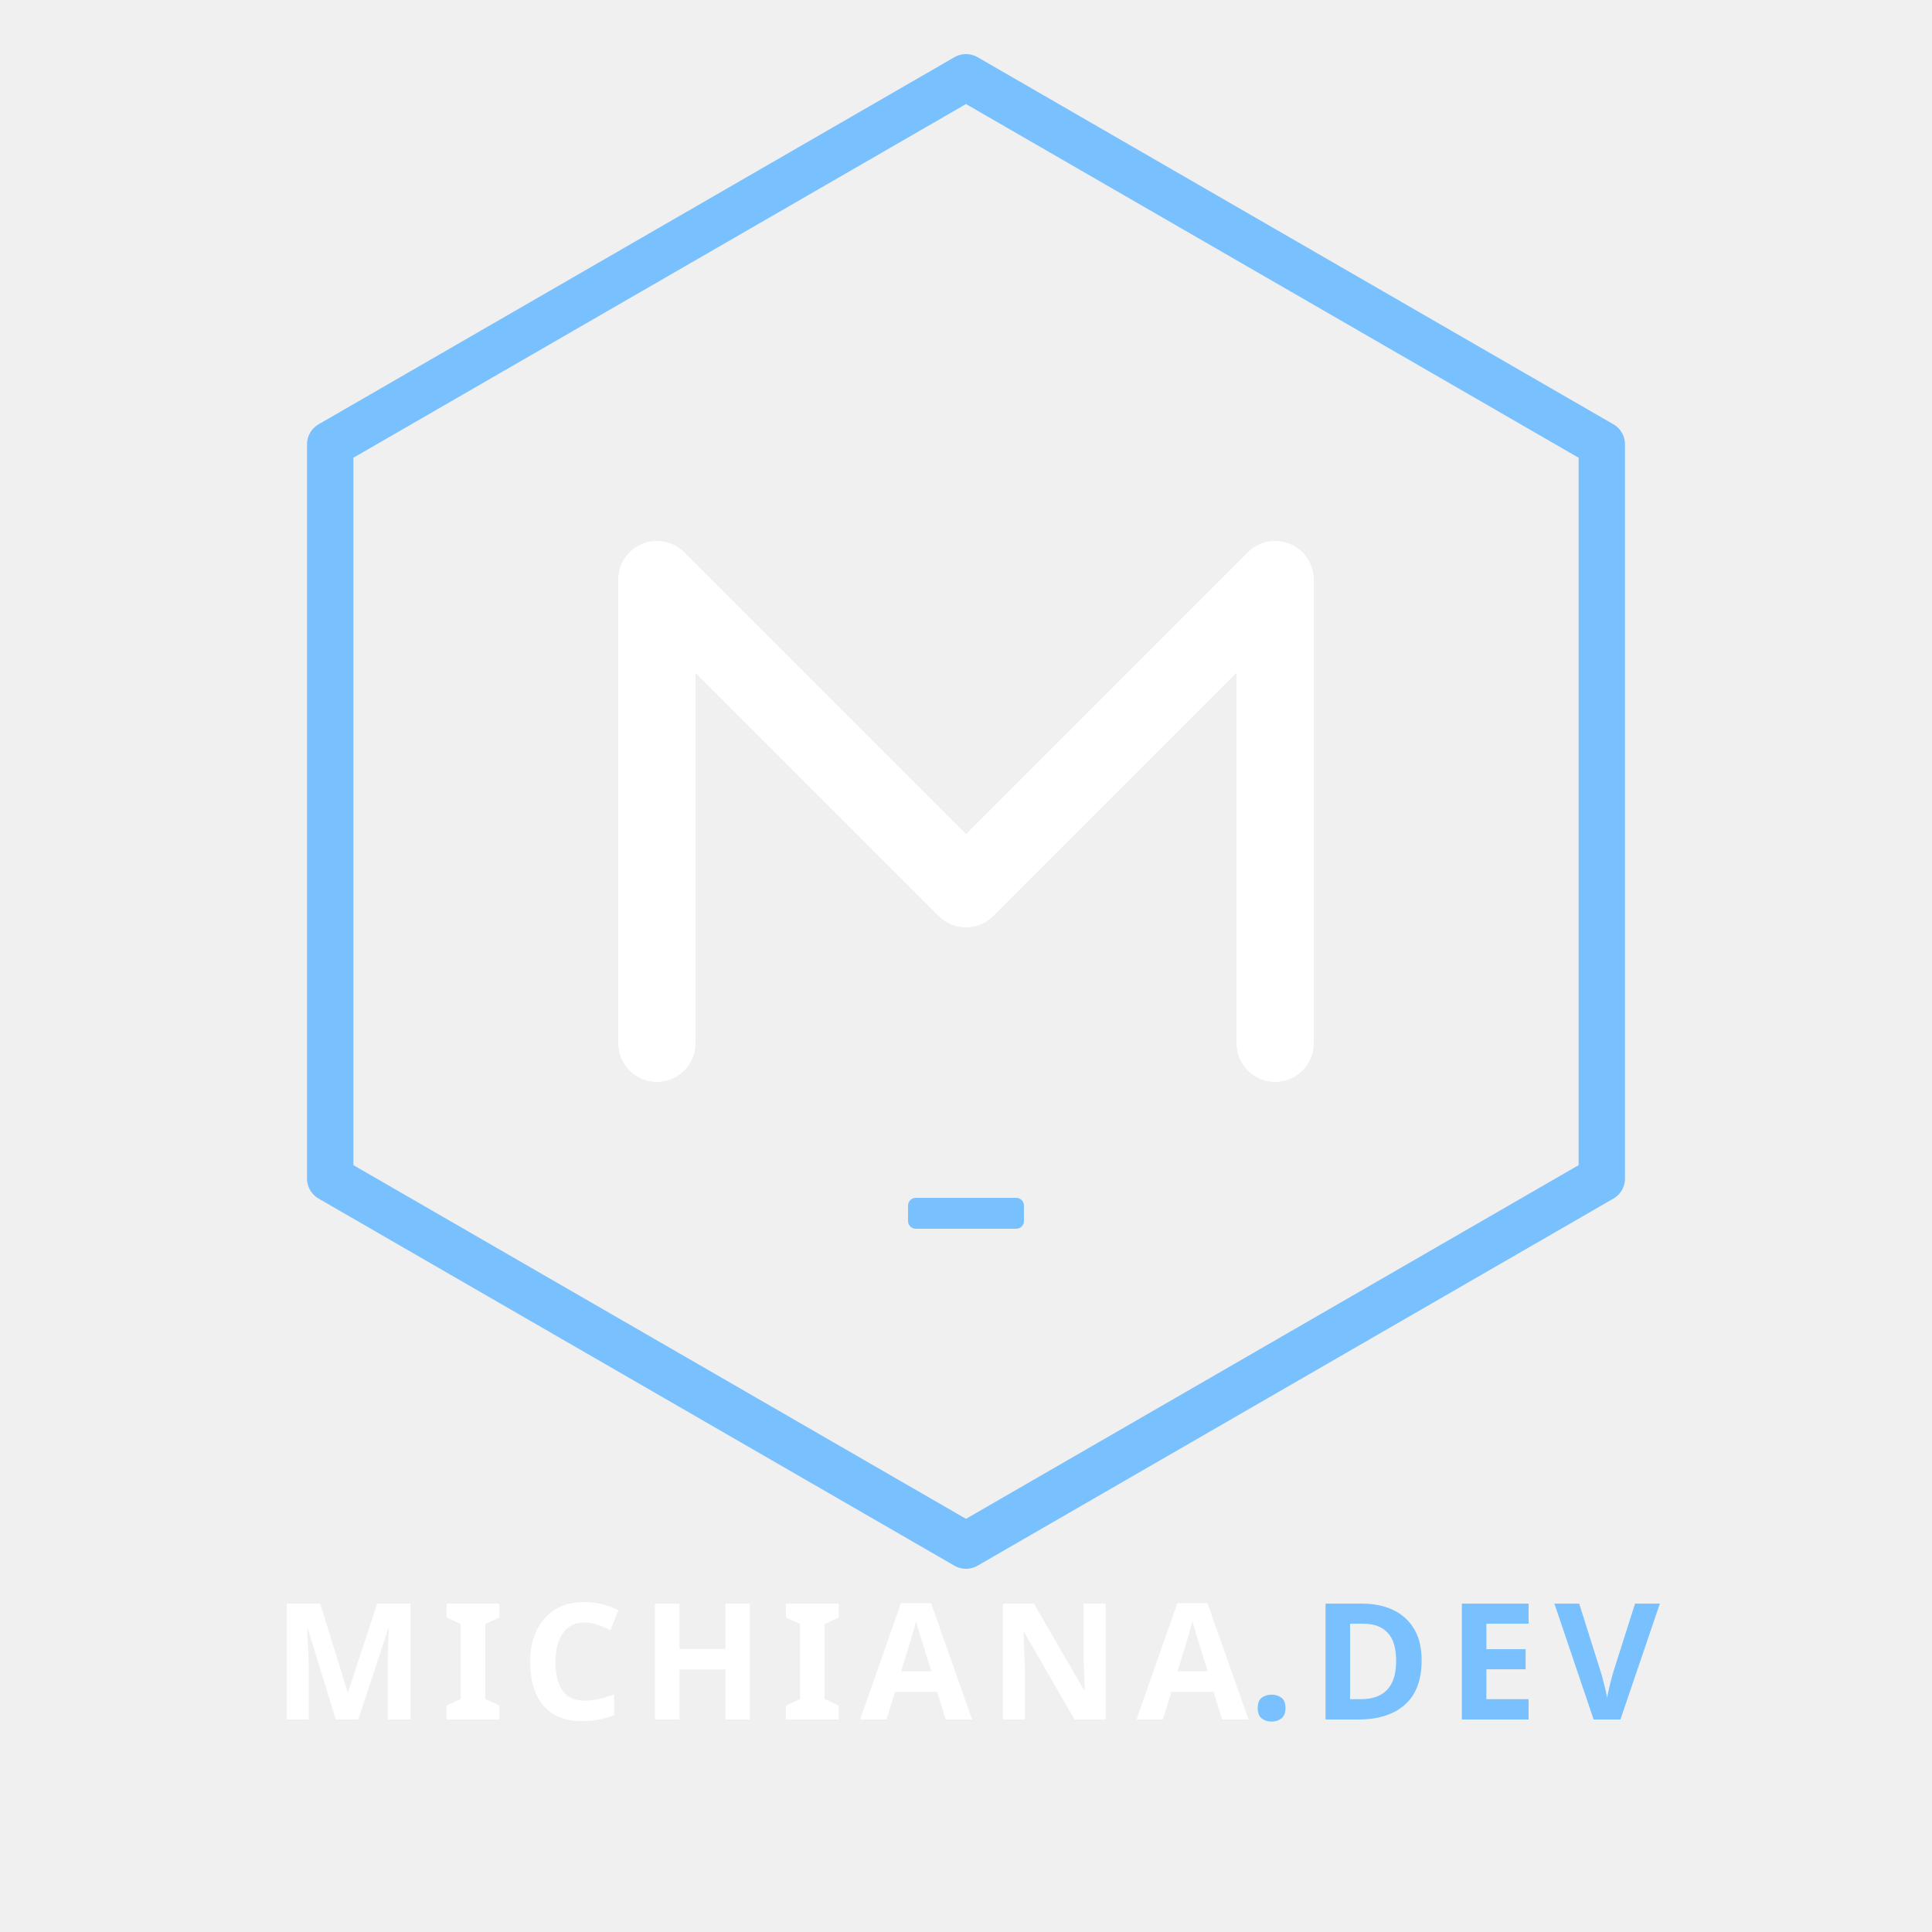
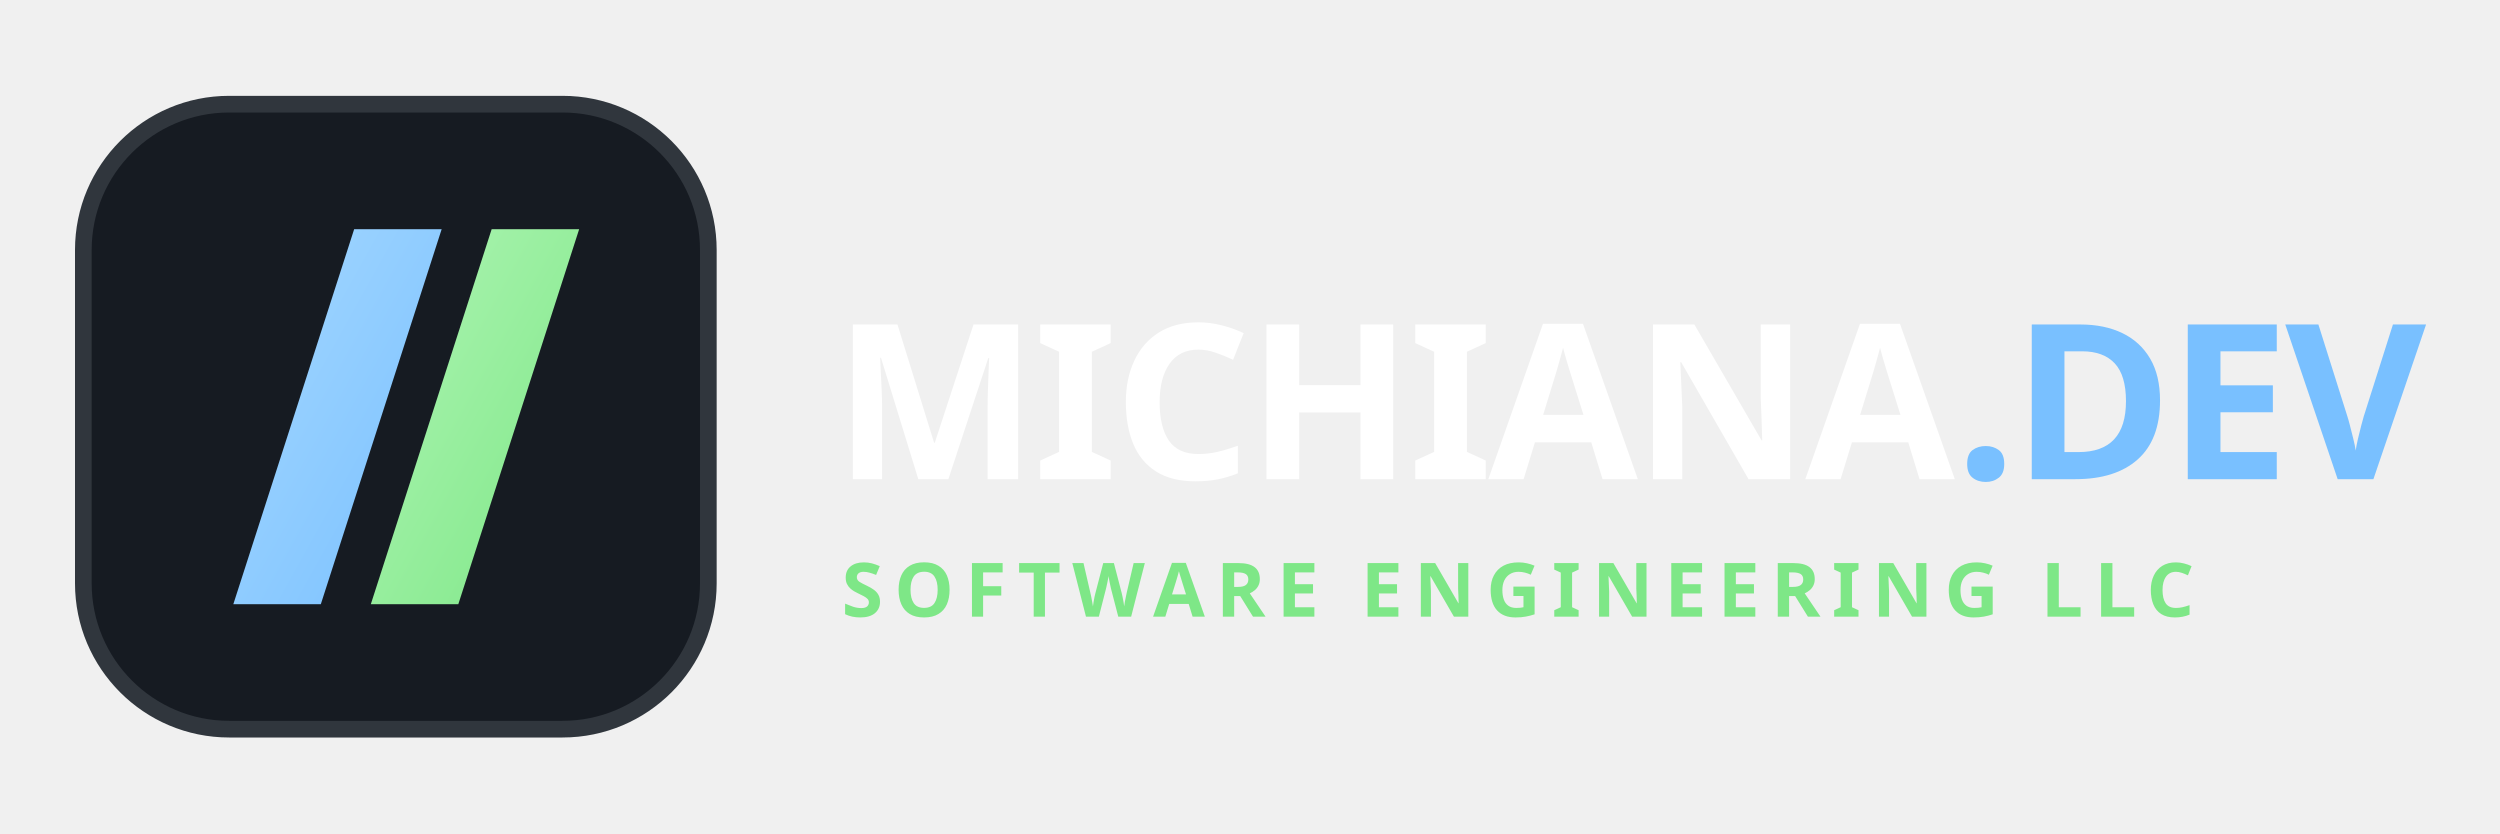
- <svg xmlns="http://www.w3.org/2000/svg" width="500" height="500" viewBox="0 0 500 500" fill="none">
-   <g transform="translate(0, -40)">
-     <path d="M250 60L414.545 155V345L250 440L85.455 345V155L250 60Z" stroke="#79c0ff" stroke-width="12" stroke-linejoin="round" />
-     <path d="M170 310V190L250 270L330 190V310" stroke="white" stroke-width="20" stroke-linecap="round" stroke-linejoin="round" />
-     <rect x="235" y="350" width="30" height="8" rx="2" fill="#79c0ff" />
-   </g>
-   <text x="250" y="445" text-anchor="middle" style="font-family: 'DM Sans', sans-serif; font-weight: 900; font-size: 42px; letter-spacing: 0.1em;" fill="white">
+ <svg xmlns="http://www.w3.org/2000/svg" width="600" height="200" viewBox="0 0 600 200" fill="none">
+   <defs>
+     <linearGradient id="full-s1" x1="0%" y1="0%" x2="100%" y2="100%">
+       <stop offset="0%" stop-color="#a5d8ff" />
+       <stop offset="100%" stop-color="#79c0ff" />
+     </linearGradient>
+     <linearGradient id="full-s2" x1="0%" y1="0%" x2="100%" y2="100%">
+       <stop offset="0%" stop-color="#aff5b4" />
+       <stop offset="100%" stop-color="#7ee787" />
+     </linearGradient>
+   </defs>
+   <rect x="20" y="25" width="150" height="150" rx="35" fill="#161b22" stroke="#30363d" stroke-width="4" />
+   <polygon points="85,55 106,55 77,145 56,145" fill="url(#full-s1)" />
+   <polygon points="118,55 139,55 110,145 89,145" fill="url(#full-s2)" />
+   <text x="200" y="115" style="font-family: 'DM Sans', system-ui, sans-serif; font-weight: 800; font-size: 52px; letter-spacing: -0.02em;" fill="white">
    MICHIANA<tspan fill="#79c0ff">.DEV</tspan>
  </text>
+   <text x="202" y="148" style="font-family: 'DM Sans', system-ui, sans-serif; font-weight: 600; font-size: 18px; letter-spacing: 0.15em;" fill="#7ee787">
+     SOFTWARE ENGINEERING LLC
+   </text>
</svg>
